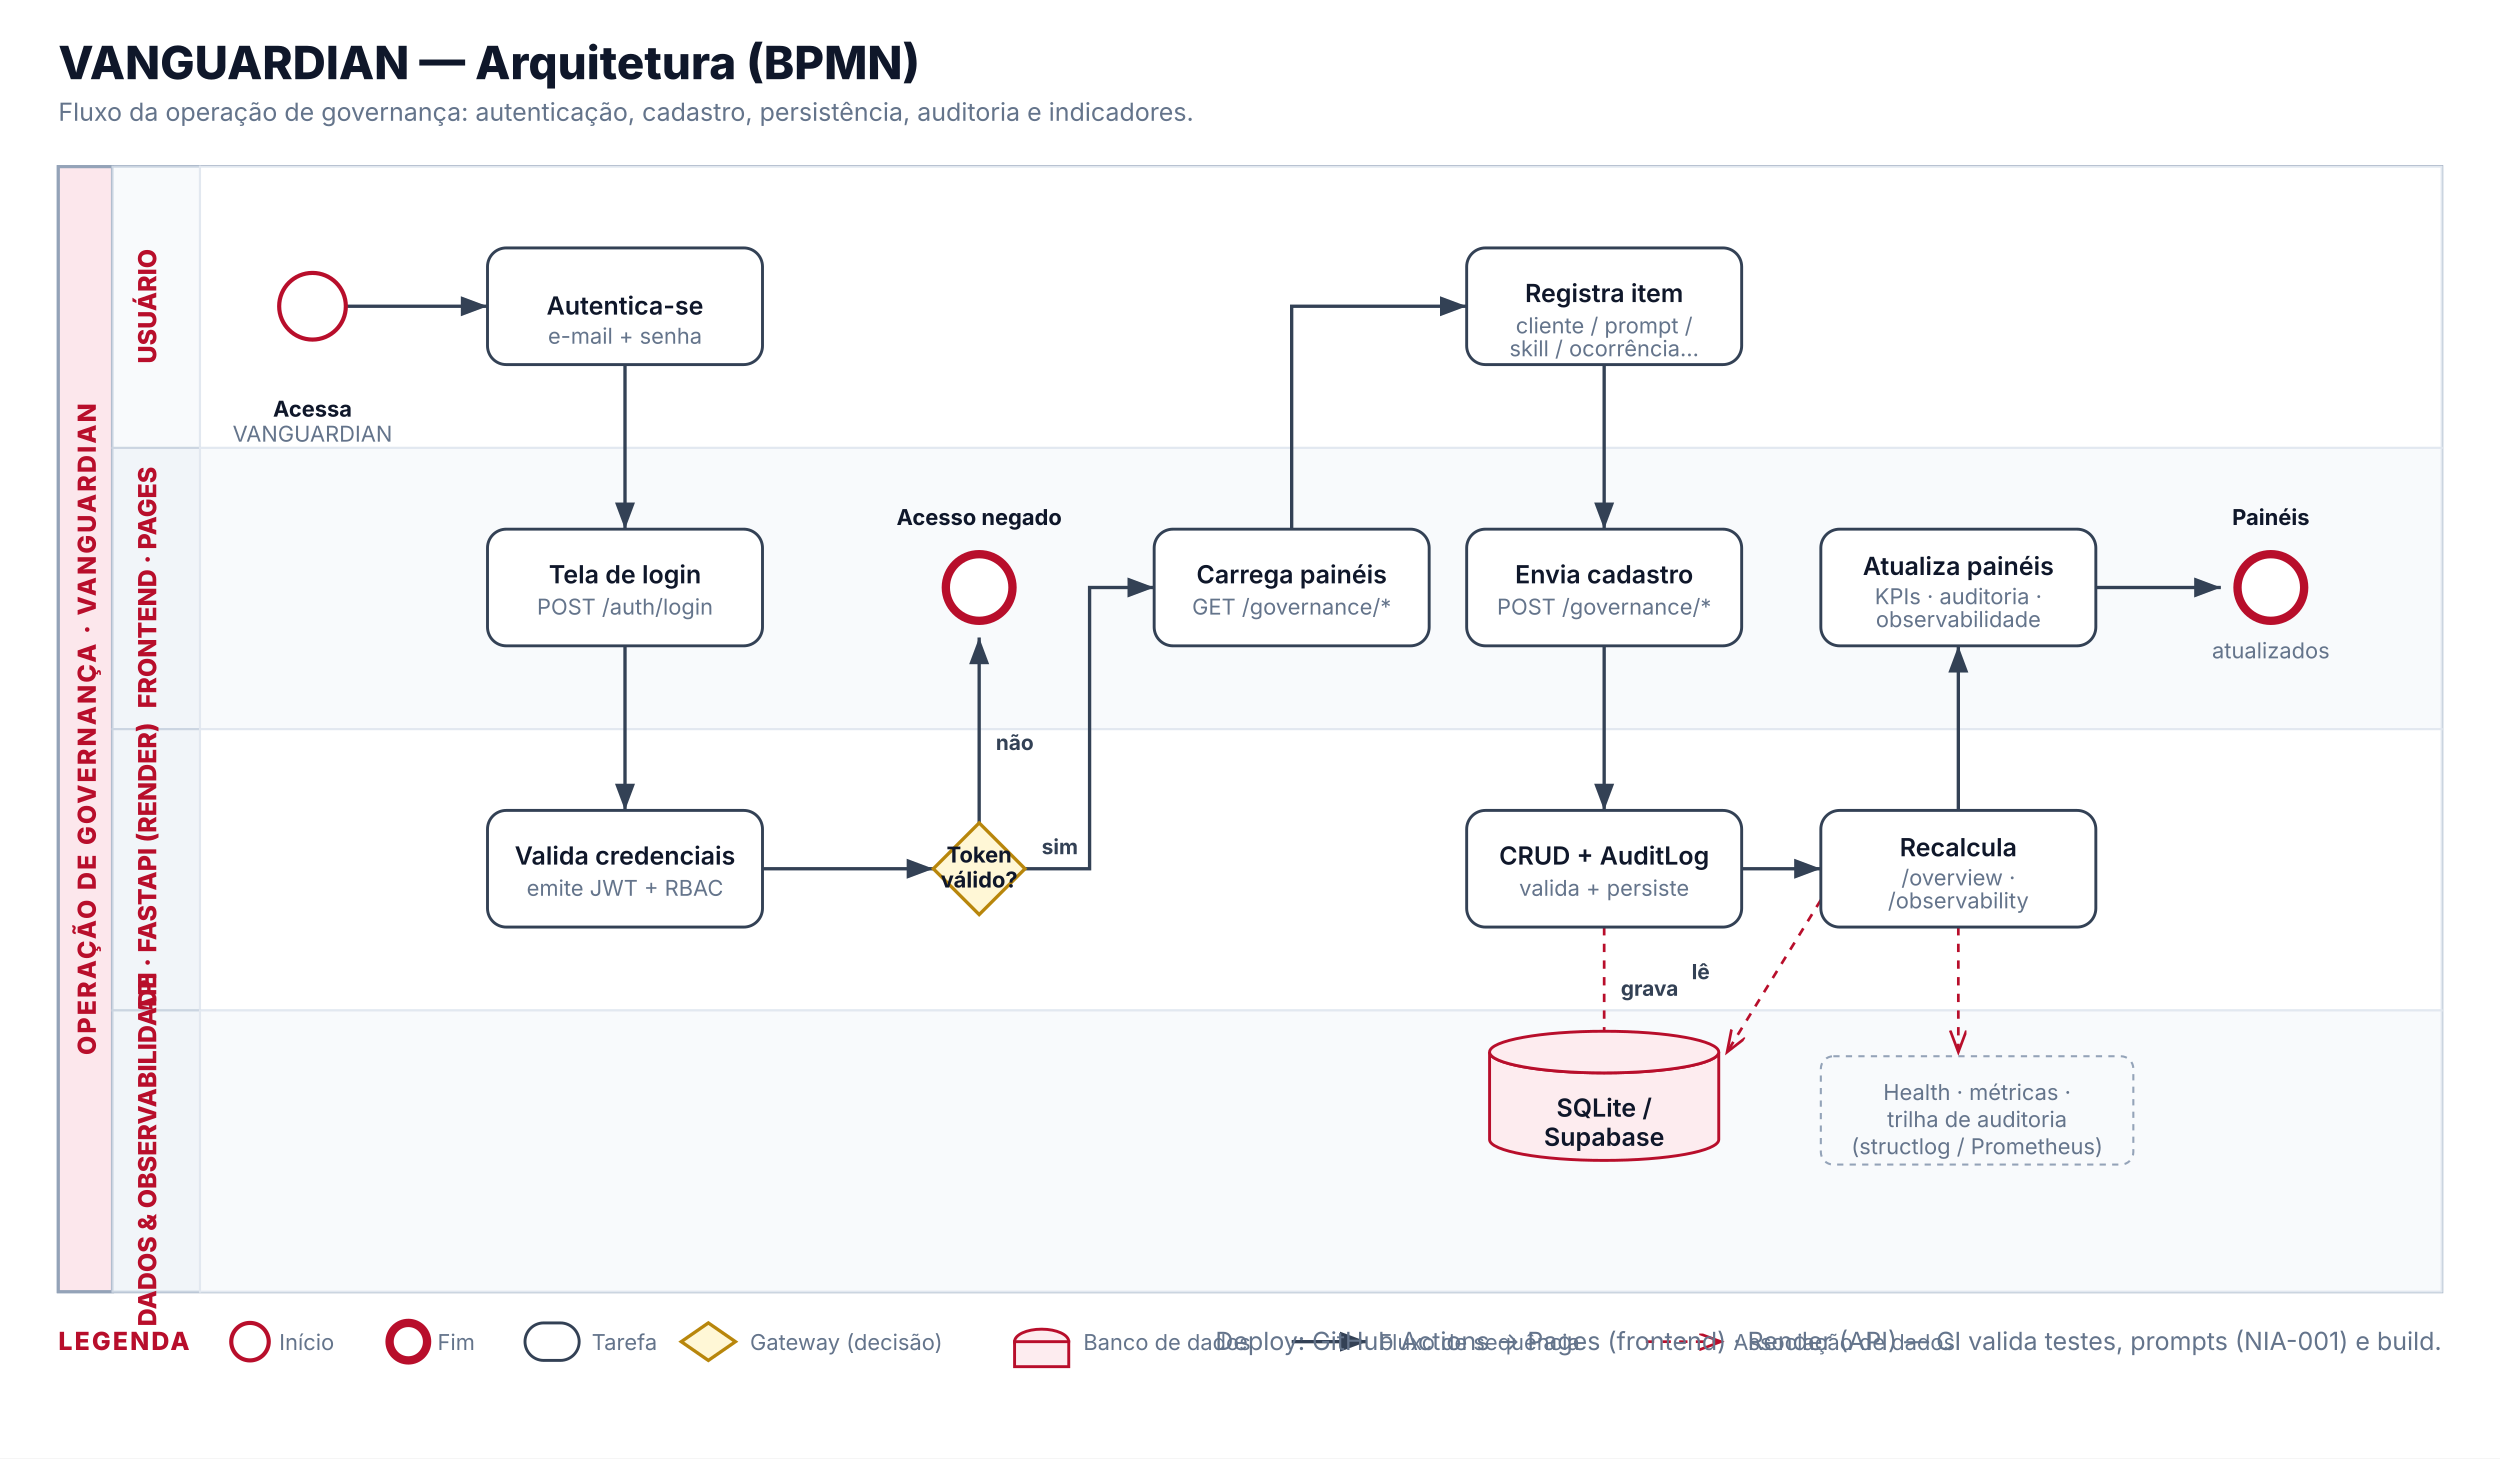
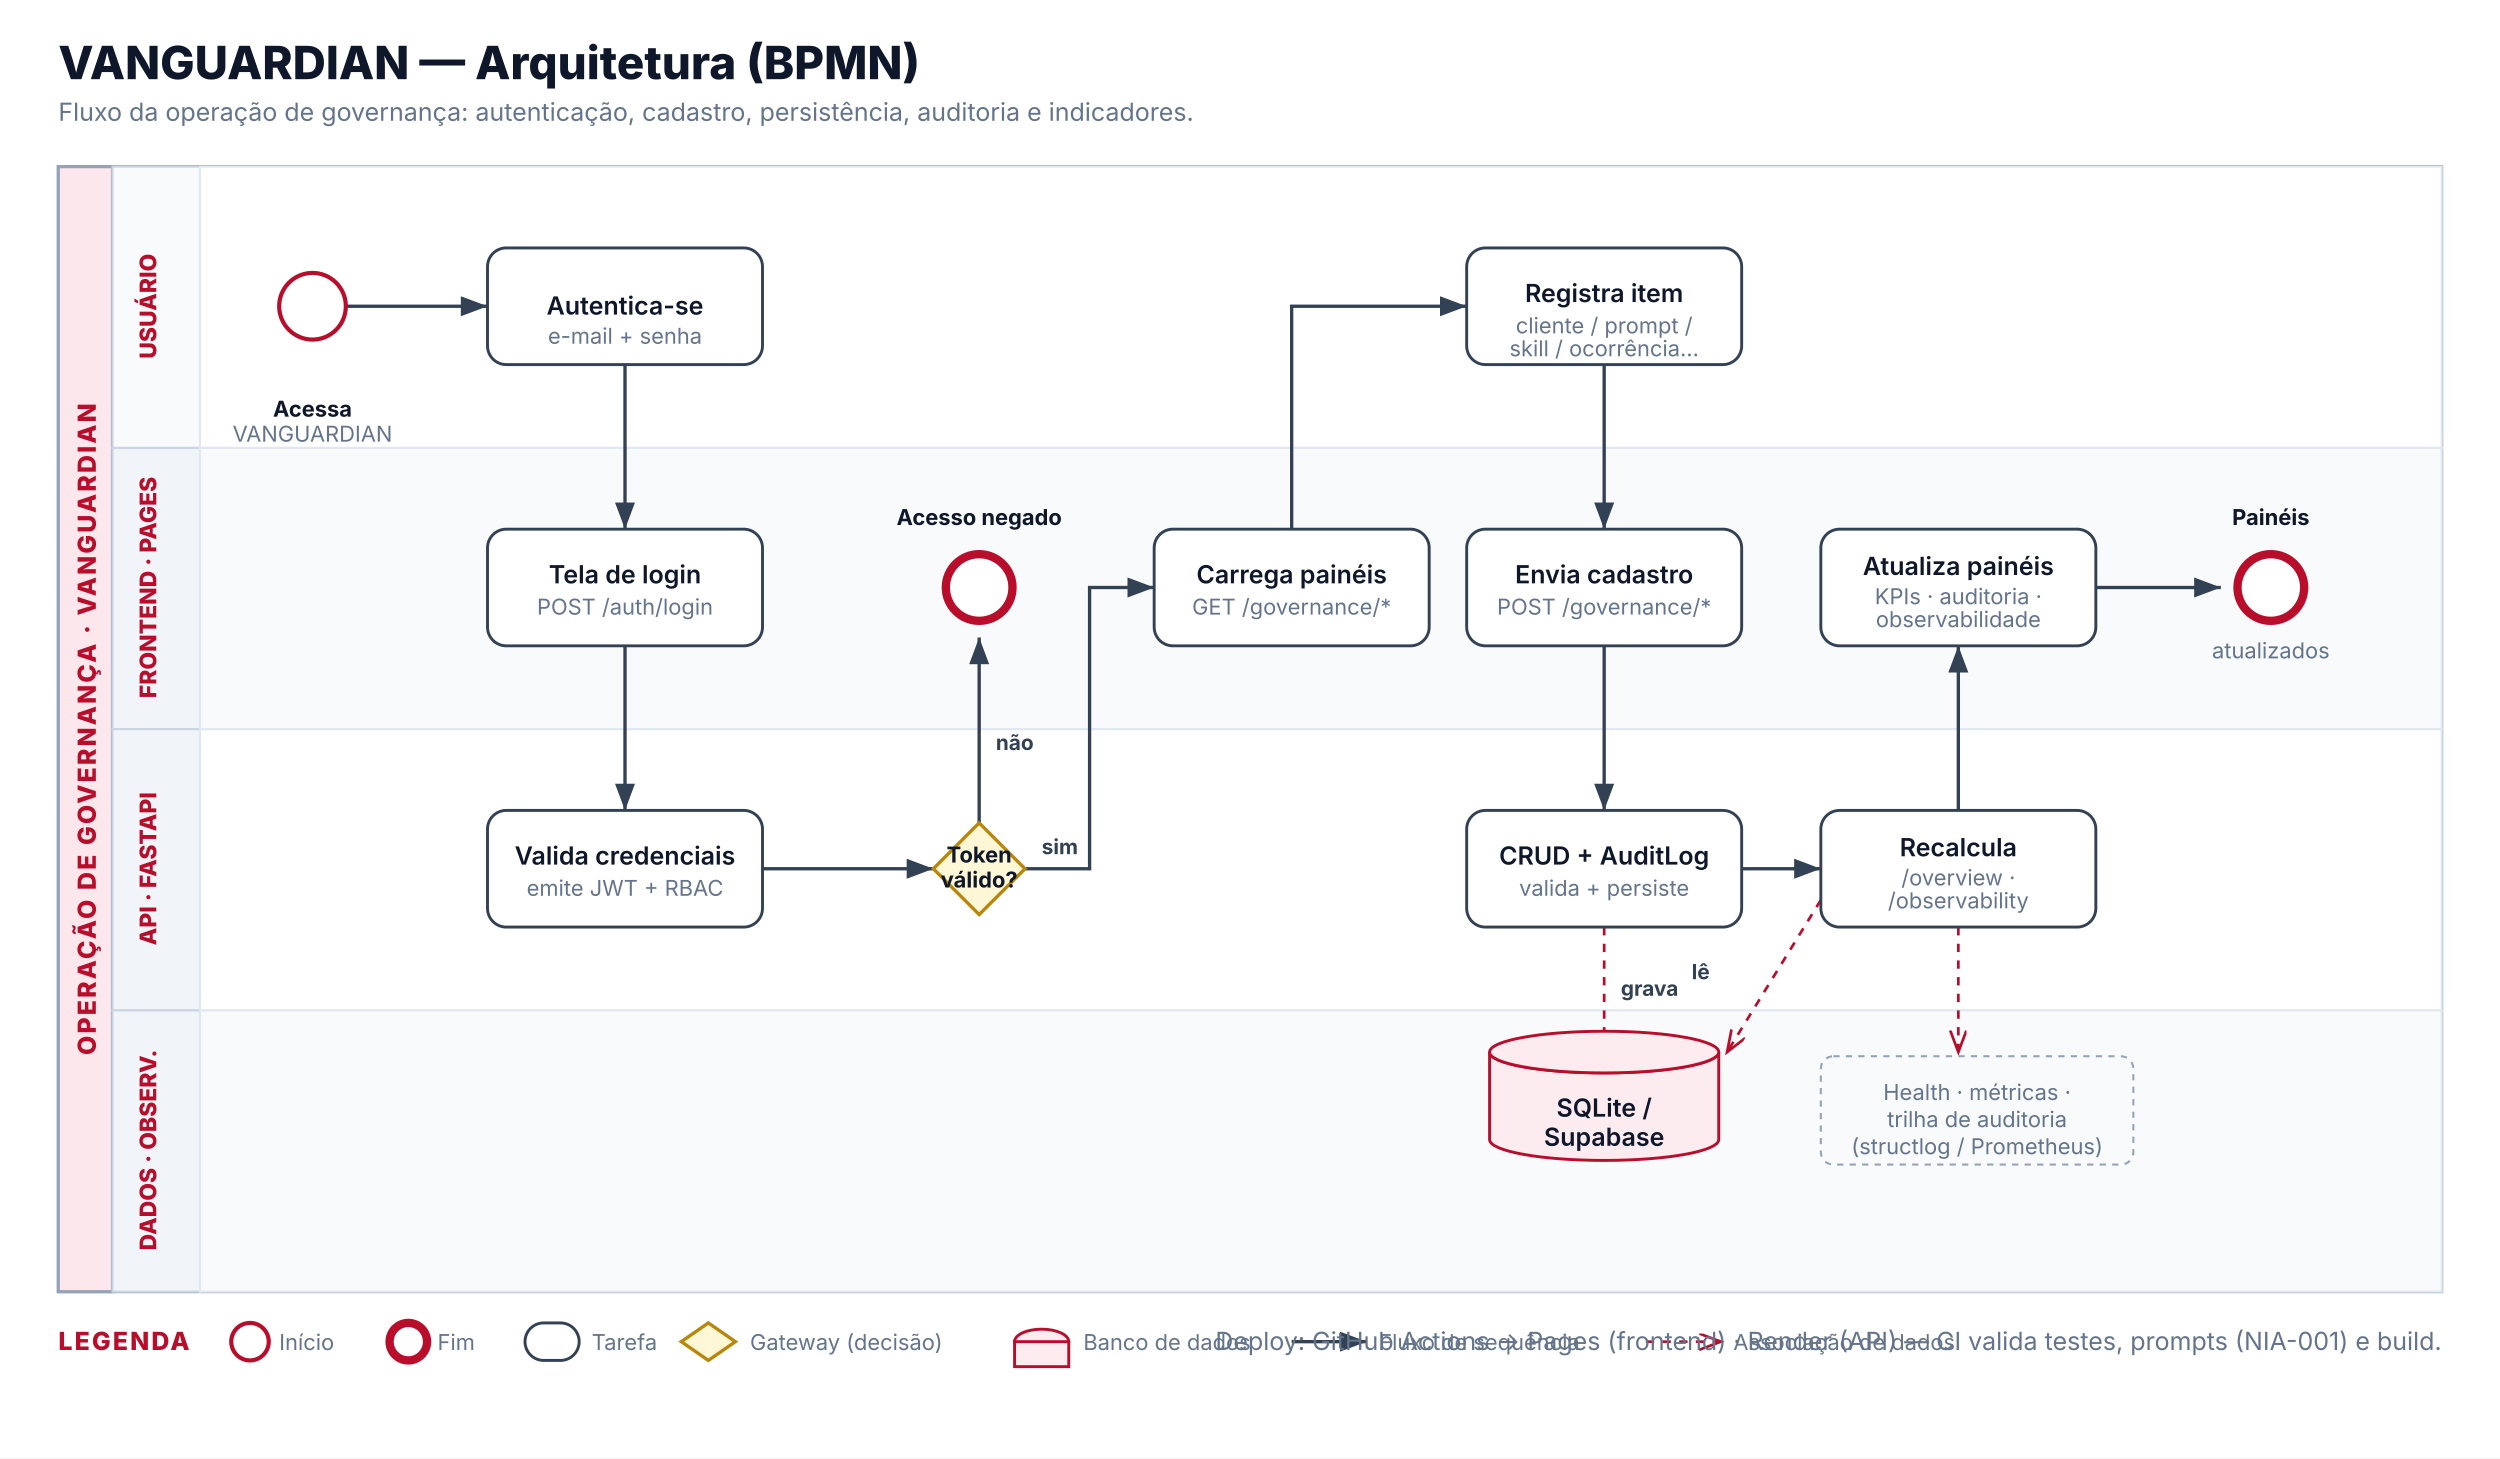
<svg xmlns="http://www.w3.org/2000/svg" viewBox="0 0 1200 700" font-family="Inter, Segoe UI, system-ui, sans-serif">
  <defs>
    <marker id="seq" markerWidth="10" markerHeight="10" refX="8" refY="3" orient="auto" markerUnits="strokeWidth">
      <path d="M0,0 L8,3 L0,6 Z" fill="#334155" />
    </marker>
    <marker id="assoc" markerWidth="10" markerHeight="10" refX="8" refY="3" orient="auto" markerUnits="strokeWidth">
      <path d="M0,0 L8,3 L0,6" fill="none" stroke="#b80e2b" stroke-width="1" />
    </marker>
  </defs>
  <style>
    .title{font-size:22px;font-weight:800;fill:#0f172a}
    .sub{font-size:12px;fill:#64748b}
    .poolt{font-size:12px;font-weight:800;fill:#b80e2b;letter-spacing:1px}
-     .lanet{font-size:12px;font-weight:800;fill:#b80e2b}
+     .lanet{font-size:11px;font-weight:800;fill:#b80e2b}
    .task{fill:#ffffff;stroke:#334155;stroke-width:1.4;rx:9}
    .tasktxt{font-size:12px;font-weight:600;fill:#0f172a}
    .code{font-size:10.5px;fill:#64748b}
    .ev{fill:#ffffff;stroke:#b80e2b;stroke-width:2}
    .evend{fill:#ffffff;stroke:#b80e2b;stroke-width:4}
    .evtxt{font-size:10.5px;font-weight:700;fill:#0f172a}
    .gw{fill:#fff7d6;stroke:#b8860b;stroke-width:1.6}
    .gwtxt{font-size:10.5px;font-weight:700;fill:#0f172a}
    .flow{fill:none;stroke:#334155;stroke-width:1.6;marker-end:url(#seq)}
    .assoc{fill:none;stroke:#b80e2b;stroke-width:1.3;stroke-dasharray:4 4;marker-end:url(#assoc)}
    .flab{font-size:10px;font-weight:700;fill:#334155}
    .ds{fill:#fdecef;stroke:#b80e2b;stroke-width:1.4}
    .note{fill:#f8fafc;stroke:#94a3b8;stroke-width:1;stroke-dasharray:3 3}
  </style>
  <rect width="1200" height="700" fill="#ffffff" />
  <text x="28" y="38" class="title">VANGUARDIAN — Arquitetura (BPMN)</text>
  <text x="28" y="58" class="sub">Fluxo da operação de governança: autenticação, cadastro, persistência, auditoria e indicadores.</text>
  <rect x="28" y="80" width="1144" height="540" fill="none" stroke="#94a3b8" stroke-width="1.5" />
  <rect x="28" y="80" width="26" height="540" fill="#fce7ec" stroke="#94a3b8" stroke-width="1.5" />
  <text transform="translate(46,350) rotate(-90)" text-anchor="middle" class="poolt">OPERAÇÃO DE GOVERNANÇA · VANGUARDIAN</text>
  <rect x="54" y="80" width="42" height="135" fill="#f8fafc" stroke="#cbd5e1" />
  <text transform="translate(75,147) rotate(-90)" text-anchor="middle" class="lanet">USUÁRIO</text>
  <rect x="96" y="80" width="1076" height="135" fill="#ffffff" stroke="#e2e8f0" />
  <rect x="54" y="215" width="42" height="135" fill="#f1f5f9" stroke="#cbd5e1" />
  <text transform="translate(75,282) rotate(-90)" text-anchor="middle" class="lanet">FRONTEND · PAGES</text>
  <rect x="96" y="215" width="1076" height="135" fill="#f8fafc" stroke="#e2e8f0" />
  <rect x="54" y="350" width="42" height="135" fill="#f1f5f9" stroke="#cbd5e1" />
-   <text transform="translate(75,417) rotate(-90)" text-anchor="middle" class="lanet">API · FASTAPI (RENDER)</text>
+   <text transform="translate(75,417) rotate(-90)" text-anchor="middle" class="lanet">API · FASTAPI</text>
  <rect x="96" y="350" width="1076" height="135" fill="#ffffff" stroke="#e2e8f0" />
  <rect x="54" y="485" width="42" height="135" fill="#f1f5f9" stroke="#cbd5e1" />
-   <text transform="translate(75,552) rotate(-90)" text-anchor="middle" class="lanet">DADOS &amp; OBSERVABILIDADE</text>
+   <text transform="translate(75,552) rotate(-90)" text-anchor="middle" class="lanet">DADOS · OBSERV.</text>
  <rect x="96" y="485" width="1076" height="135" fill="#f8fafc" stroke="#e2e8f0" />
  <path class="flow" d="M166,147 L234,147" />
  <path class="flow" d="M300,175 L300,254" />
  <path class="flow" d="M300,310 L300,389" />
  <path class="flow" d="M366,417 L448,417" />
  <path class="flow" d="M470,395 L470,306" />
  <text x="478" y="360" class="flab">não</text>
  <path class="flow" d="M492,417 L523,417 L523,282 L554,282" />
  <text x="500" y="410" class="flab">sim</text>
  <path class="flow" d="M620,254 L620,147 L704,147" />
  <path class="flow" d="M770,175 L770,254" />
  <path class="flow" d="M770,310 L770,389" />
  <path class="assoc" d="M770,445 L770,505" />
  <text x="778" y="478" class="flab" fill="#b80e2b">grava</text>
  <path class="flow" d="M836,417 L874,417" />
  <path class="flow" d="M940,389 L940,310" />
  <path class="assoc" d="M940,445 L940,505" />
  <path class="flow" d="M1006,282 L1066,282" />
  <path class="assoc" d="M874,432 L829,505" />
  <text x="812" y="470" class="flab" fill="#b80e2b">lê</text>
  <circle class="ev" cx="150" cy="147" r="16" />
  <text x="150" y="200" text-anchor="middle" class="evtxt">Acessa</text>
  <text x="150" y="212" text-anchor="middle" class="code">VANGUARDIAN</text>
  <rect class="task" x="234" y="119" width="132" height="56" rx="9" />
  <text x="300" y="151" text-anchor="middle" class="tasktxt">Autentica-se</text>
  <text x="300" y="165" text-anchor="middle" class="code">e-mail + senha</text>
  <rect class="task" x="704" y="119" width="132" height="56" rx="9" />
  <text x="770" y="145" text-anchor="middle" class="tasktxt">Registra item</text>
  <text x="770" y="160" text-anchor="middle" class="code">cliente / prompt /</text>
  <text x="770" y="171" text-anchor="middle" class="code">skill / ocorrência…</text>
  <rect class="task" x="234" y="254" width="132" height="56" rx="9" />
  <text x="300" y="280" text-anchor="middle" class="tasktxt">Tela de login</text>
  <text x="300" y="295" text-anchor="middle" class="code">POST /auth/login</text>
  <circle class="evend" cx="470" cy="282" r="16" />
  <text x="470" y="252" text-anchor="middle" class="evtxt">Acesso negado</text>
  <rect class="task" x="554" y="254" width="132" height="56" rx="9" />
  <text x="620" y="280" text-anchor="middle" class="tasktxt">Carrega painéis</text>
  <text x="620" y="295" text-anchor="middle" class="code">GET /governance/*</text>
  <rect class="task" x="704" y="254" width="132" height="56" rx="9" />
  <text x="770" y="280" text-anchor="middle" class="tasktxt">Envia cadastro</text>
  <text x="770" y="295" text-anchor="middle" class="code">POST /governance/*</text>
  <rect class="task" x="874" y="254" width="132" height="56" rx="9" />
  <text x="940" y="276" text-anchor="middle" class="tasktxt">Atualiza painéis</text>
  <text x="940" y="290" text-anchor="middle" class="code">KPIs · auditoria ·</text>
  <text x="940" y="301" text-anchor="middle" class="code">observabilidade</text>
  <circle class="evend" cx="1090" cy="282" r="16" />
  <text x="1090" y="252" text-anchor="middle" class="evtxt">Painéis</text>
  <text x="1090" y="316" text-anchor="middle" class="code">atualizados</text>
  <rect class="task" x="234" y="389" width="132" height="56" rx="9" />
  <text x="300" y="415" text-anchor="middle" class="tasktxt">Valida credenciais</text>
  <text x="300" y="430" text-anchor="middle" class="code">emite JWT + RBAC</text>
  <path class="gw" d="M470,395 L492,417 L470,439 L448,417 Z" />
  <text x="470" y="414" text-anchor="middle" class="gwtxt">Token</text>
  <text x="470" y="426" text-anchor="middle" class="gwtxt">válido?</text>
  <rect class="task" x="704" y="389" width="132" height="56" rx="9" />
  <text x="770" y="415" text-anchor="middle" class="tasktxt">CRUD + AuditLog</text>
  <text x="770" y="430" text-anchor="middle" class="code">valida + persiste</text>
  <rect class="task" x="874" y="389" width="132" height="56" rx="9" />
  <text x="940" y="411" text-anchor="middle" class="tasktxt">Recalcula</text>
  <text x="940" y="425" text-anchor="middle" class="code">/overview ·</text>
  <text x="940" y="436" text-anchor="middle" class="code">/observability</text>
  <g>
    <path class="ds" d="M715,505 a55,10 0 0 0 110,0 v42 a55,10 0 0 1 -110,0 Z" />
    <ellipse class="ds" cx="770" cy="505" rx="55" ry="10" />
    <text x="770" y="536" text-anchor="middle" class="tasktxt">SQLite /</text>
    <text x="770" y="550" text-anchor="middle" class="tasktxt">Supabase</text>
  </g>
  <rect class="note" x="874" y="507" width="150" height="52" rx="6" />
  <text x="949" y="528" text-anchor="middle" class="code">Health · métricas ·</text>
  <text x="949" y="541" text-anchor="middle" class="code">trilha de auditoria</text>
  <text x="949" y="554" text-anchor="middle" class="code">(structlog / Prometheus)</text>
  <text x="28" y="648" class="poolt">LEGENDA</text>
  <circle class="ev" cx="120" cy="644" r="9" />
  <text x="134" y="648" class="code">Início</text>
  <circle class="evend" cx="196" cy="644" r="9" />
  <text x="210" y="648" class="code">Fim</text>
  <rect class="task" x="252" y="635" width="26" height="18" rx="5" />
  <text x="284" y="648" class="code">Tarefa</text>
  <path class="gw" d="M340,635 L353,644 L340,653 L327,644 Z" />
  <text x="360" y="648" class="code">Gateway (decisão)</text>
  <ellipse class="ds" cx="500" cy="644" rx="13" ry="6" />
  <rect class="ds" x="487" y="644" width="26" height="12" />
  <text x="520" y="648" class="code">Banco de dados</text>
  <line x1="620" y1="644" x2="656" y2="644" class="flow" />
  <text x="662" y="648" class="code">Fluxo de sequência</text>
  <line x1="790" y1="644" x2="826" y2="644" class="assoc" />
  <text x="832" y="648" class="code">Associação de dados</text>
  <text x="1172" y="648" text-anchor="end" class="sub">Deploy: GitHub Actions → Pages (frontend) · Render (API) — CI valida testes, prompts (NIA-001) e build.</text>
</svg>
